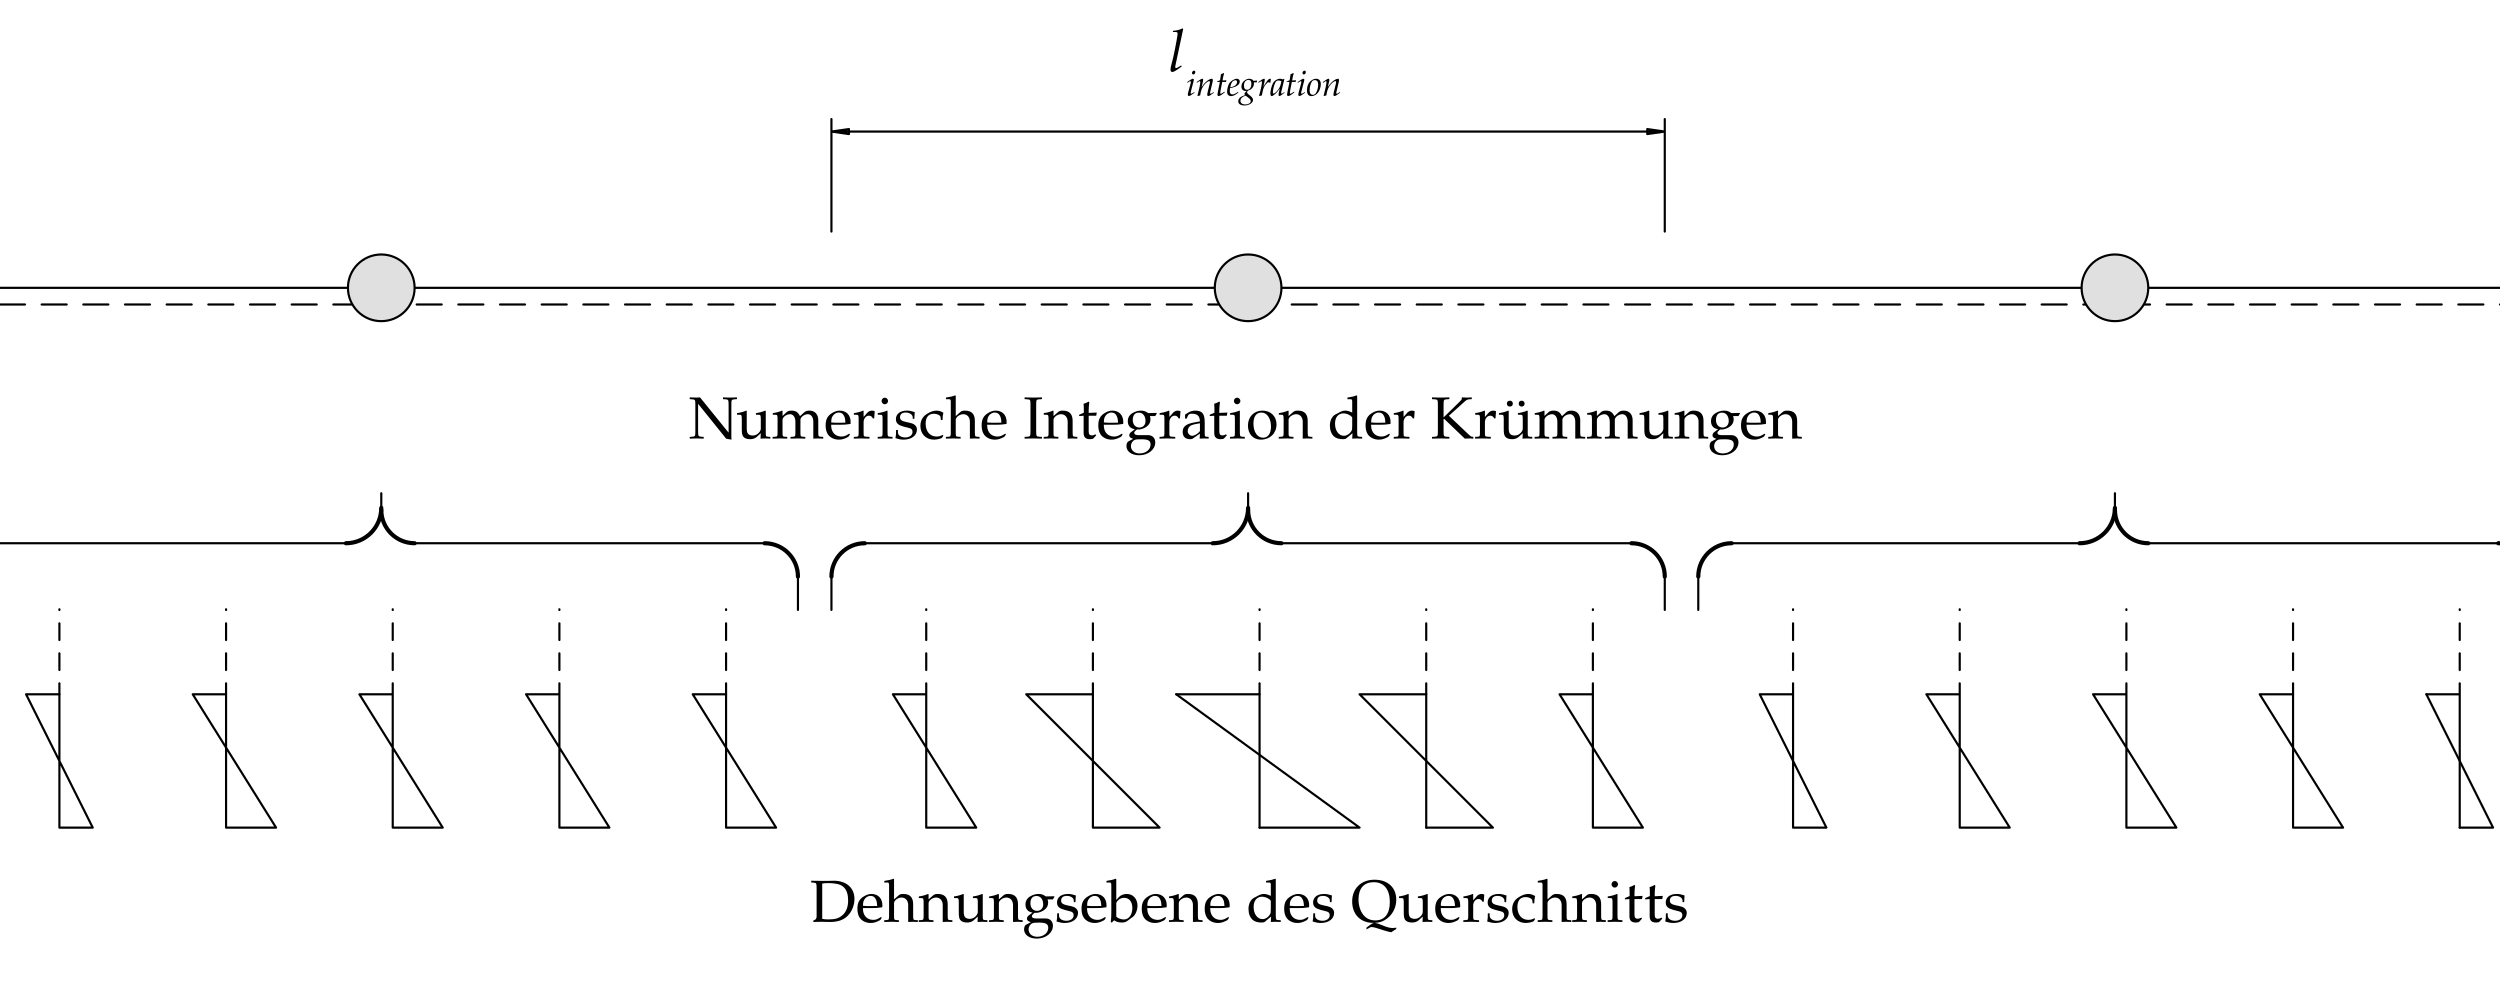
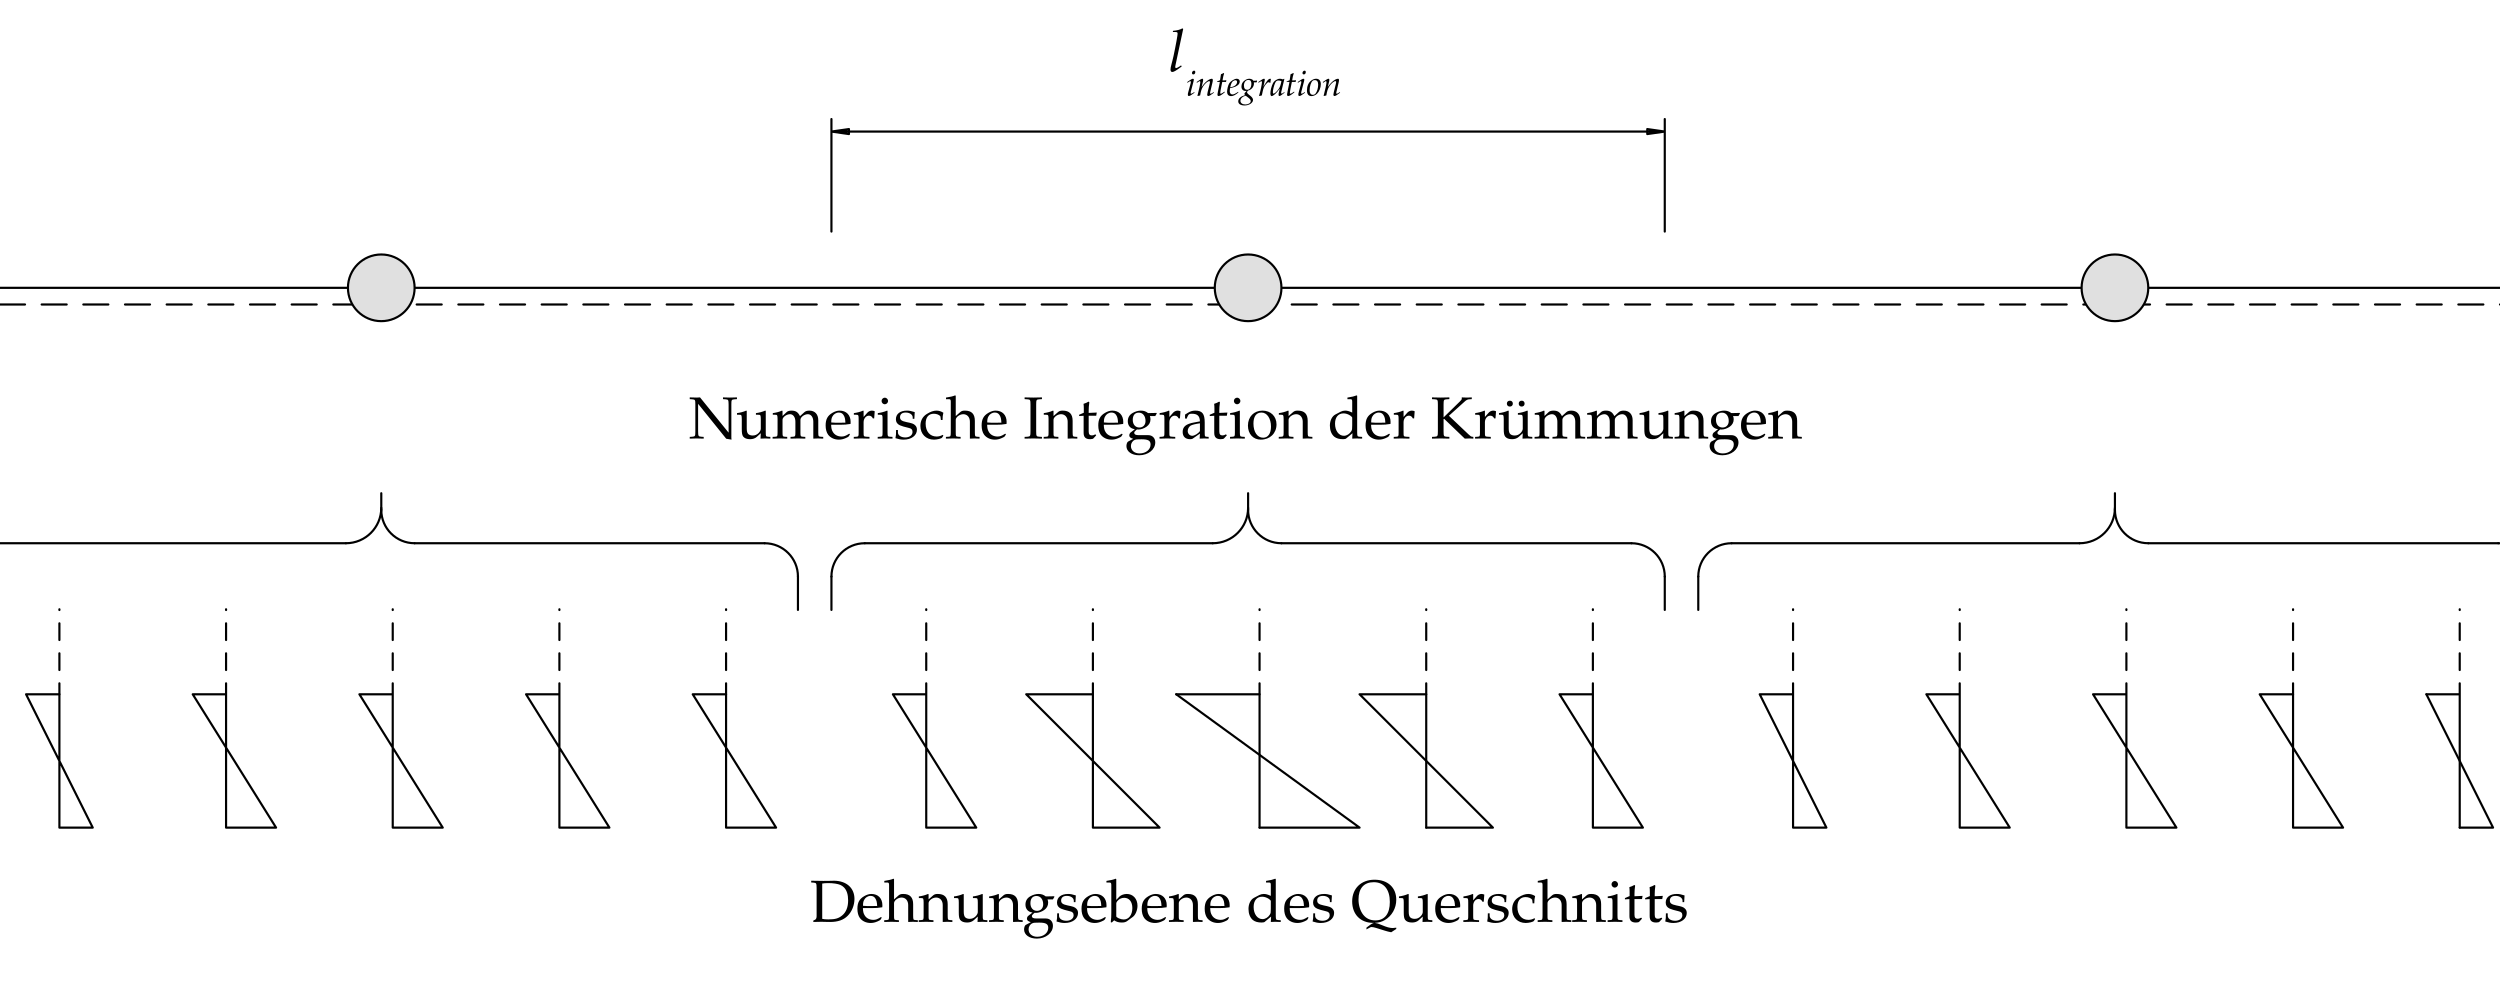
<svg xmlns="http://www.w3.org/2000/svg" version="1.1" id="svg1" width="566.929" height="226.772" viewBox="0 0 566.929 226.772">
  <defs id="defs1">
    <clipPath clipPathUnits="userSpaceOnUse" id="clipPath21">
      <path d="M -0.004,-0.002 V 170.08 H 425.201 V -0.002 H -0.004" transform="matrix(1,0,0,-1,-198.7195,157.9294)" clip-rule="evenodd" id="path21" />
    </clipPath>
    <clipPath clipPathUnits="userSpaceOnUse" id="clipPath22">
      <path d="M -0.004,-0.002 V 170.08 H 425.201 V -0.002 H -0.004" transform="matrix(1,0,0,-1,-201.715,153.7955)" clip-rule="evenodd" id="path22" />
    </clipPath>
    <clipPath clipPathUnits="userSpaceOnUse" id="clipPath26">
      <path d="M -0.004,-0.002 V 170.08 H 425.201 V -0.002 H -0.004" transform="matrix(1,0,0,-1,-137.7484,13.30249)" clip-rule="evenodd" id="path26" />
    </clipPath>
    <clipPath clipPathUnits="userSpaceOnUse" id="clipPath27">
      <path d="M -0.004,-0.002 V 170.08 H 425.201 V -0.002 H -0.004" transform="matrix(1,0,0,-1,-117.1382,95.50721)" clip-rule="evenodd" id="path27" />
    </clipPath>
  </defs>
-   <path id="path1" d="m 147.08,77.686 c -3.131,0 -5.669,-2.538 -5.669,-5.669" style="fill:none;stroke:#000000;stroke-width:0.709;stroke-linecap:round;stroke-linejoin:round;stroke-miterlimit:10;stroke-dasharray:none;stroke-opacity:1" transform="matrix(1.333333,0,0,-1.333333,0,226.772)" />
-   <path id="path2" d="m 283.143,72.017 c 0,3.131 -2.538,5.669 -5.669,5.669" style="fill:none;stroke:#000000;stroke-width:0.709;stroke-linecap:round;stroke-linejoin:round;stroke-miterlimit:10;stroke-dasharray:none;stroke-opacity:1" transform="matrix(1.333333,0,0,-1.333333,0,226.772)" />
-   <path id="path3" d="m 206.263,77.686 c 3.321,0 6.013,2.692 6.013,6.013" style="fill:none;stroke:#000000;stroke-width:0.709;stroke-linecap:round;stroke-linejoin:round;stroke-miterlimit:10;stroke-dasharray:none;stroke-opacity:1" transform="matrix(1.333333,0,0,-1.333333,0,226.772)" />
-   <path id="path4" d="m 212.276,83.356 c 0,-3.131 2.538,-5.669 5.669,-5.669" style="fill:none;stroke:#000000;stroke-width:0.709;stroke-linecap:round;stroke-linejoin:round;stroke-miterlimit:10;stroke-dasharray:none;stroke-opacity:1" transform="matrix(1.333333,0,0,-1.333333,0,226.772)" />
-   <path id="path5" d="m 294.509,77.686 c -3.131,0 -5.669,-2.538 -5.669,-5.669" style="fill:none;stroke:#000000;stroke-width:0.709;stroke-linecap:round;stroke-linejoin:round;stroke-miterlimit:10;stroke-dasharray:none;stroke-opacity:1" transform="matrix(1.333333,0,0,-1.333333,0,226.772)" />
-   <path id="path6" d="m 425.201,77.678 c -0.1,0.005 -0.199,0.008 -0.299,0.008" style="fill:none;stroke:#000000;stroke-width:0.709;stroke-linecap:round;stroke-linejoin:round;stroke-miterlimit:10;stroke-dasharray:none;stroke-opacity:1" transform="matrix(1.333333,0,0,-1.333333,0,226.772)" />
-   <path id="path7" d="m 353.692,77.686 c 3.321,0 6.013,2.692 6.013,6.013" style="fill:none;stroke:#000000;stroke-width:0.709;stroke-linecap:round;stroke-linejoin:round;stroke-miterlimit:10;stroke-dasharray:none;stroke-opacity:1" transform="matrix(1.333333,0,0,-1.333333,0,226.772)" />
-   <path id="path8" d="m 359.705,83.356 c 0,-3.131 2.538,-5.669 5.669,-5.669" style="fill:none;stroke:#000000;stroke-width:0.709;stroke-linecap:round;stroke-linejoin:round;stroke-miterlimit:10;stroke-dasharray:none;stroke-opacity:1" transform="matrix(1.333333,0,0,-1.333333,0,226.772)" />
-   <path id="path9" d="m 135.714,72.017 c 0,3.131 -2.538,5.669 -5.669,5.669" style="fill:none;stroke:#000000;stroke-width:0.709;stroke-linecap:round;stroke-linejoin:round;stroke-miterlimit:10;stroke-dasharray:none;stroke-opacity:1" transform="matrix(1.333333,0,0,-1.333333,0,226.772)" />
-   <path id="path10" d="m 58.834,77.686 c 3.321,0 6.013,2.692 6.013,6.013" style="fill:none;stroke:#000000;stroke-width:0.709;stroke-linecap:round;stroke-linejoin:round;stroke-miterlimit:10;stroke-dasharray:none;stroke-opacity:1" transform="matrix(1.333333,0,0,-1.333333,0,226.772)" />
-   <path id="path11" d="m 64.847,83.356 c 0,-3.131 2.538,-5.669 5.669,-5.669" style="fill:none;stroke:#000000;stroke-width:0.709;stroke-linecap:round;stroke-linejoin:round;stroke-miterlimit:10;stroke-dasharray:none;stroke-opacity:1" transform="matrix(1.333333,0,0,-1.333333,0,226.772)" />
-   <path id="path12" d="M -0.004,121.127 H 425.201 M 0,118.292 h 4.252 m 2.835,0 h 4.252 m 2.835,0 h 4.252 m 2.835,0 h 4.252 m 2.835,0 h 4.252 m 2.835,0 h 4.252 m 2.835,0 h 4.252 m 2.835,0 h 4.252 m 2.835,0 h 4.252 m 2.835,0 h 4.252 m 2.835,0 h 4.252 m 2.835,0 h 4.252 m 2.835,0 h 4.252 m 2.835,0 h 4.252 m 2.835,0 h 4.252 m 2.835,0 h 4.252 m 2.835,0 h 4.252 m 2.835,0 h 4.252 m 2.835,0 h 4.252 m 2.835,0 h 4.252 m 2.835,0 h 4.252 m 2.835,0 h 4.252 m 2.835,0 h 4.252 m 2.835,0 h 4.252 m 2.835,0 h 4.252 m 2.835,0 h 4.252 m 2.835,0 h 4.252 m 2.835,0 h 4.252 m 2.835,0 h 4.252 m 2.835,0 h 4.252 m 2.835,0 h 4.252 m 2.835,0 h 4.252 m 2.835,0 h 4.252 m 2.835,0 h 4.252 m 2.835,0 h 4.252 m 2.835,0 h 4.252 m 2.835,0 h 4.252 m 2.835,0 h 4.252 m 2.835,0 h 4.252 m 2.835,0 h 4.252 m 2.835,0 h 4.252 m 2.835,0 h 4.252 m 2.835,0 h 4.252 m 2.835,0 h 4.252 m 2.835,0 h 4.252 m 2.835,0 h 4.252 m 2.835,0 h 4.252 m 2.835,0 h 4.252 m 2.835,0 h 4.252" style="fill:none;stroke:#000000;stroke-width:0.368;stroke-linecap:round;stroke-linejoin:round;stroke-miterlimit:10;stroke-dasharray:none;stroke-opacity:1" transform="matrix(1.333333,0,0,-1.333333,0,226.772)" />
-   <path id="path13" d="m 347.244,118.292 h 4.252 m 2.835,0 h 4.252 m 2.835,0 h 4.252 m 2.835,0 h 4.252 m 2.835,0 h 4.252 m 2.835,0 h 4.252 m 2.835,0 h 4.252 m 2.835,0 h 4.252 m 2.835,0 h 4.252 m 2.835,0 h 4.252 m 2.835,0 h 4.252 m 2.835,0 h 0.004 M 214.225,51.995 V 29.318 m 28.346,22.677 V 29.318 m 28.346,22.677 V 29.318 m -5.669,22.677 h 5.669 m 0,-22.677 h 8.504 l -14.173,22.677 m -51.024,0 v 1.863 m 0,2.268 v 2.835 m 0,2.268 V 64.063 m 0,2.268 v 0.121 m 0,-14.457 v 0 m 0,14.457 v 0 m 28.346,-14.457 v 1.863 m 0,2.268 v 2.835 m 0,2.268 V 64.063 m 0,2.268 v 0.121 m 0,-14.457 v 0 m 0,14.457 v 0 m 28.346,-14.457 v 1.863 m 0,2.268 v 2.835 m 0,2.268 V 64.063 m 0,2.268 v 0.121 m 0,-14.457 v 0 m 0,14.457 v 0 M 147.079,77.686 h 59.184 m 11.682,0 h 59.528 m -65.197,5.669 v 2.835 m 82.232,-8.504 h 59.184 m 11.682,0 h 59.528 m -65.197,5.669 v 2.835 M 10.103,51.995 V 29.318 h 5.669 L 4.434,51.995 h 5.669 m 113.386,0 V 29.318 m -5.669,22.677 h 5.669 m 0,-22.677 h 8.504 l -14.173,22.677" style="fill:none;stroke:#000000;stroke-width:0.368;stroke-linecap:round;stroke-linejoin:round;stroke-miterlimit:10;stroke-dasharray:none;stroke-opacity:1" transform="matrix(1.333333,0,0,-1.333333,0,226.772)" />
-   <path id="path14" d="m 10.103,51.995 v 1.863 m 0,2.268 v 2.835 m 0,2.268 V 64.063 m 0,2.268 v 0.121 m 0,-14.457 v 0 m 0,14.457 v 0 M 123.489,51.995 v 1.863 m 0,2.268 v 2.835 m 0,2.268 V 64.063 m 0,2.268 v 0.121 m 0,-14.457 v 0 m 0,14.457 v 0 M -0.004,77.686 h 58.839 m 11.682,0 h 59.528 m -65.197,5.669 v 2.835 m 76.563,-14.173 v -5.669 m -5.697,5.669 v -5.669 m 147.429,5.669 v -5.669 m 5.697,5.669 v -5.669 M 95.142,51.995 V 29.318 m -5.669,22.677 h 5.669 m 0,-22.677 h 8.504 L 89.473,51.995 m 5.669,0 v 1.863 m 0,2.268 v 2.835 m 0,2.268 V 64.063 m 0,2.268 v 0.121 m 0,-14.457 v 0 m 0,14.457 v 0 M 66.796,51.995 V 29.318 M 61.127,51.995 h 5.669 m 0,-22.677 h 8.504 L 61.127,51.995 m 5.669,0 v 1.863 m 0,2.268 v 2.835 m 0,2.268 V 64.063 m 0,2.268 v 0.121 m 0,-14.457 v 0 m 0,14.457 v 0 M 38.449,51.995 V 29.318 m -5.669,22.677 h 5.669 m 0,-22.677 h 8.504 L 32.78,51.995 m 5.669,0 v 1.863 m 0,2.268 v 2.835 m 0,2.268 V 64.063 m 0,2.268 v 0.121 m 0,-14.457 v 0 m 0,14.457 v 0 M 200.052,51.995 h 14.173" style="fill:none;stroke:#000000;stroke-width:0.368;stroke-linecap:round;stroke-linejoin:round;stroke-miterlimit:10;stroke-dasharray:none;stroke-opacity:1" transform="matrix(1.333333,0,0,-1.333333,0,226.772)" />
-   <path id="path15" d="m 214.225,29.318 h 17.008 l -31.181,22.677 m 31.181,0 h 11.339 m 0,-22.677 h 11.339 l -22.677,22.677 m -45.354,0 V 29.318 m 0,22.677 v 1.863 m 0,2.268 v 2.835 m 0,2.268 V 64.063 m 0,2.268 v 0.121 m 0,-14.457 v 0 m 0,14.457 v 0 M 174.54,51.995 h 11.339 m 0,-22.677 h 11.339 l -22.677,22.677 m -17.008,0 V 29.318 m -5.669,22.677 h 5.669 m 0,-22.677 h 8.504 l -14.173,22.677 m 5.669,0 v 1.863 m 0,2.268 v 2.835 m 0,2.268 V 64.063 m 0,2.268 v 0.121 m 0,-14.457 v 0 m 0,14.457 v 0 M 304.961,51.995 V 29.318 h 5.669 L 299.292,51.995 h 5.669 m 113.386,0 V 29.318 m -5.669,22.677 h 5.669 m -113.386,0 v 1.863 m 0,2.268 v 2.835 m 0,2.268 V 64.063 m 0,2.268 v 0.121 m 0,-14.457 v 0 m 0,14.457 v 0 M 418.347,51.995 v 1.863 m 0,2.268 v 2.835 m 0,2.268 V 64.063 m 0,2.268 v 0.121 m 0,-14.457 v 0 m 0,14.457 v 0 M 390,51.995 V 29.318 m -5.669,22.677 h 5.669 m 0,-22.677 h 8.504 l -14.173,22.677 m 5.669,0 v 1.863 m 0,2.268 v 2.835 m 0,2.268 V 64.063" style="fill:none;stroke:#000000;stroke-width:0.368;stroke-linecap:round;stroke-linejoin:round;stroke-miterlimit:10;stroke-dasharray:none;stroke-opacity:1" transform="matrix(1.333333,0,0,-1.333333,0,226.772)" />
-   <path id="path16" d="m 390,66.331 v 0.121 m 0,-14.457 v 0 m 0,14.457 v 0 M 361.654,51.995 V 29.318 m -5.669,22.677 h 5.669 m 0,-22.677 h 8.504 L 355.985,51.995 m 5.669,0 v 1.863 m 0,2.268 v 2.835 m 0,2.268 V 64.063 m 0,2.268 v 0.121 m 0,-14.457 v 0 m 0,14.457 v 0 M 333.307,51.995 V 29.318 m -5.669,22.677 h 5.669 m 0,-22.677 h 8.504 l -14.173,22.677 m 5.669,0 v 1.863 m 0,2.268 v 2.835 m 0,2.268 V 64.063 m 0,2.268 v 0.121 m 0,-14.457 v 0 m 0,14.457 v 0 m 85.039,-37.134 h 5.669 l -11.339,22.677" style="fill:none;stroke:#000000;stroke-width:0.368;stroke-linecap:round;stroke-linejoin:round;stroke-miterlimit:10;stroke-dasharray:none;stroke-opacity:1" transform="matrix(1.333333,0,0,-1.333333,0,226.772)" />
+   <path id="path1" d="M -0.004,121.127 H 425.201 M 0,118.292 h 4.252 m 2.835,0 h 4.252 m 2.835,0 h 4.252 m 2.835,0 h 4.252 m 2.835,0 h 4.252 m 2.835,0 h 4.252 m 2.835,0 h 4.252 m 2.835,0 h 4.252 m 2.835,0 h 4.252 m 2.835,0 h 4.252 m 2.835,0 h 4.252 m 2.835,0 h 4.252 m 2.835,0 h 4.252 m 2.835,0 h 4.252 m 2.835,0 h 4.252 m 2.835,0 h 4.252 m 2.835,0 h 4.252 m 2.835,0 h 4.252 m 2.835,0 h 4.252 m 2.835,0 h 4.252 m 2.835,0 h 4.252 m 2.835,0 h 4.252 m 2.835,0 h 4.252 m 2.835,0 h 4.252 m 2.835,0 h 4.252 m 2.835,0 h 4.252 m 2.835,0 h 4.252 m 2.835,0 h 4.252 m 2.835,0 h 4.252 m 2.835,0 h 4.252 m 2.835,0 h 4.252 m 2.835,0 h 4.252 m 2.835,0 h 4.252 m 2.835,0 h 4.252 m 2.835,0 h 4.252 m 2.835,0 h 4.252 m 2.835,0 h 4.252 m 2.835,0 h 4.252 m 2.835,0 h 4.252 m 2.835,0 h 4.252 m 2.835,0 h 4.252 m 2.835,0 h 4.252 m 2.835,0 h 4.252 m 2.835,0 h 4.252 m 2.835,0 h 4.252 m 2.835,0 h 4.252 m 2.835,0 h 4.252 m 2.835,0 h 4.252 m 2.835,0 h 4.252" style="fill:none;stroke:#000000;stroke-width:0.368;stroke-linecap:round;stroke-linejoin:round;stroke-miterlimit:10;stroke-dasharray:none;stroke-opacity:1" transform="matrix(1.333333,0,0,-1.333333,0,226.772)" />
+   <path id="path2" d="m 347.244,118.292 h 4.252 m 2.835,0 h 4.252 m 2.835,0 h 4.252 m 2.835,0 h 4.252 m 2.835,0 h 4.252 m 2.835,0 h 4.252 m 2.835,0 h 4.252 m 2.835,0 h 4.252 m 2.835,0 h 4.252 m 2.835,0 h 4.252 m 2.835,0 h 4.252 m 2.835,0 h 0.004 M 214.225,51.995 V 29.318 m 28.346,22.677 V 29.318 m 28.346,22.677 V 29.318 m -5.669,22.677 h 5.669 m 0,-22.677 h 8.504 l -14.173,22.677 m -51.024,0 v 1.863 m 0,2.268 v 2.835 m 0,2.268 V 64.063 m 0,2.268 v 0.121 m 0,-14.457 v 0 m 0,14.457 v 0 m 28.346,-14.457 v 1.863 m 0,2.268 v 2.835 m 0,2.268 V 64.063 m 0,2.268 v 0.121 m 0,-14.457 v 0 m 0,14.457 v 0 m 28.346,-14.457 v 1.863 m 0,2.268 v 2.835 m 0,2.268 V 64.063 m 0,2.268 v 0.121 m 0,-14.457 v 0 m 0,14.457 v 0 M 147.079,77.686 h 59.184 m 11.682,0 h 59.528 m -65.197,5.669 v 2.835 m 82.232,-8.504 h 59.184 m 11.682,0 h 59.528 m -65.197,5.669 v 2.835 M 10.103,51.995 V 29.318 h 5.669 L 4.434,51.995 h 5.669 m 113.386,0 V 29.318 m -5.669,22.677 h 5.669 m 0,-22.677 h 8.504 l -14.173,22.677" style="fill:none;stroke:#000000;stroke-width:0.368;stroke-linecap:round;stroke-linejoin:round;stroke-miterlimit:10;stroke-dasharray:none;stroke-opacity:1" transform="matrix(1.333333,0,0,-1.333333,0,226.772)" />
+   <path id="path3" d="m 10.103,51.995 v 1.863 m 0,2.268 v 2.835 m 0,2.268 V 64.063 m 0,2.268 v 0.121 m 0,-14.457 v 0 m 0,14.457 v 0 M 123.489,51.995 v 1.863 m 0,2.268 v 2.835 m 0,2.268 V 64.063 m 0,2.268 v 0.121 m 0,-14.457 v 0 m 0,14.457 v 0 M -0.004,77.686 h 58.839 m 11.682,0 h 59.528 m -65.197,5.669 v 2.835 m 76.563,-14.173 v -5.669 m -5.697,5.669 v -5.669 m 147.429,5.669 v -5.669 m 5.697,5.669 v -5.669 M 95.142,51.995 V 29.318 m -5.669,22.677 h 5.669 m 0,-22.677 h 8.504 L 89.473,51.995 m 5.669,0 v 1.863 m 0,2.268 v 2.835 m 0,2.268 V 64.063 m 0,2.268 v 0.121 m 0,-14.457 v 0 m 0,14.457 v 0 M 66.796,51.995 V 29.318 M 61.127,51.995 h 5.669 m 0,-22.677 h 8.504 L 61.127,51.995 m 5.669,0 v 1.863 m 0,2.268 v 2.835 m 0,2.268 V 64.063 m 0,2.268 v 0.121 m 0,-14.457 v 0 m 0,14.457 v 0 M 38.449,51.995 V 29.318 m -5.669,22.677 h 5.669 m 0,-22.677 h 8.504 L 32.78,51.995 m 5.669,0 v 1.863 m 0,2.268 v 2.835 m 0,2.268 V 64.063 m 0,2.268 v 0.121 m 0,-14.457 v 0 m 0,14.457 v 0 M 200.052,51.995 h 14.173" style="fill:none;stroke:#000000;stroke-width:0.368;stroke-linecap:round;stroke-linejoin:round;stroke-miterlimit:10;stroke-dasharray:none;stroke-opacity:1" transform="matrix(1.333333,0,0,-1.333333,0,226.772)" />
+   <path id="path4" d="m 214.225,29.318 h 17.008 l -31.181,22.677 m 31.181,0 h 11.339 m 0,-22.677 h 11.339 l -22.677,22.677 m -45.354,0 V 29.318 m 0,22.677 v 1.863 m 0,2.268 v 2.835 m 0,2.268 V 64.063 m 0,2.268 v 0.121 m 0,-14.457 v 0 m 0,14.457 v 0 M 174.54,51.995 h 11.339 m 0,-22.677 h 11.339 l -22.677,22.677 m -17.008,0 V 29.318 m -5.669,22.677 h 5.669 m 0,-22.677 h 8.504 l -14.173,22.677 m 5.669,0 v 1.863 m 0,2.268 v 2.835 m 0,2.268 V 64.063 m 0,2.268 v 0.121 m 0,-14.457 v 0 m 0,14.457 v 0 M 304.961,51.995 V 29.318 h 5.669 L 299.292,51.995 h 5.669 m 113.386,0 V 29.318 m -5.669,22.677 h 5.669 m -113.386,0 v 1.863 m 0,2.268 v 2.835 m 0,2.268 V 64.063 m 0,2.268 v 0.121 m 0,-14.457 v 0 m 0,14.457 v 0 M 418.347,51.995 v 1.863 m 0,2.268 v 2.835 m 0,2.268 V 64.063 m 0,2.268 v 0.121 m 0,-14.457 v 0 m 0,14.457 v 0 M 390,51.995 V 29.318 m -5.669,22.677 h 5.669 m 0,-22.677 h 8.504 l -14.173,22.677 m 5.669,0 v 1.863 m 0,2.268 v 2.835 m 0,2.268 V 64.063" style="fill:none;stroke:#000000;stroke-width:0.368;stroke-linecap:round;stroke-linejoin:round;stroke-miterlimit:10;stroke-dasharray:none;stroke-opacity:1" transform="matrix(1.333333,0,0,-1.333333,0,226.772)" />
+   <path id="path5" d="m 390,66.331 v 0.121 m 0,-14.457 v 0 m 0,14.457 v 0 M 361.654,51.995 V 29.318 m -5.669,22.677 h 5.669 m 0,-22.677 h 8.504 L 355.985,51.995 m 5.669,0 v 1.863 m 0,2.268 v 2.835 m 0,2.268 V 64.063 m 0,2.268 v 0.121 m 0,-14.457 v 0 m 0,14.457 v 0 M 333.307,51.995 V 29.318 m -5.669,22.677 h 5.669 m 0,-22.677 h 8.504 l -14.173,22.677 m 5.669,0 v 1.863 m 0,2.268 v 2.835 m 0,2.268 V 64.063 m 0,2.268 v 0.121 m 0,-14.457 v 0 m 0,14.457 v 0 m 85.039,-37.134 h 5.669 l -11.339,22.677" style="fill:none;stroke:#000000;stroke-width:0.368;stroke-linecap:round;stroke-linejoin:round;stroke-miterlimit:10;stroke-dasharray:none;stroke-opacity:1" transform="matrix(1.333333,0,0,-1.333333,0,226.772)" />
+   <path id="path6" d="m 147.08,77.686 c -3.131,0 -5.669,-2.538 -5.669,-5.669" style="fill:none;stroke:#000000;stroke-width:0.368;stroke-linecap:round;stroke-linejoin:round;stroke-miterlimit:10;stroke-dasharray:none;stroke-opacity:1" transform="matrix(1.333333,0,0,-1.333333,0,226.772)" />
+   <path id="path7" d="m 283.143,72.017 c 0,3.131 -2.538,5.669 -5.669,5.669" style="fill:none;stroke:#000000;stroke-width:0.368;stroke-linecap:round;stroke-linejoin:round;stroke-miterlimit:10;stroke-dasharray:none;stroke-opacity:1" transform="matrix(1.333333,0,0,-1.333333,0,226.772)" />
+   <path id="path8" d="m 206.263,77.686 c 3.321,0 6.013,2.692 6.013,6.013" style="fill:none;stroke:#000000;stroke-width:0.368;stroke-linecap:round;stroke-linejoin:round;stroke-miterlimit:10;stroke-dasharray:none;stroke-opacity:1" transform="matrix(1.333333,0,0,-1.333333,0,226.772)" />
+   <path id="path9" d="m 212.276,83.356 c 0,-3.131 2.538,-5.669 5.669,-5.669" style="fill:none;stroke:#000000;stroke-width:0.368;stroke-linecap:round;stroke-linejoin:round;stroke-miterlimit:10;stroke-dasharray:none;stroke-opacity:1" transform="matrix(1.333333,0,0,-1.333333,0,226.772)" />
+   <path id="path10" d="m 294.509,77.686 c -3.131,0 -5.669,-2.538 -5.669,-5.669" style="fill:none;stroke:#000000;stroke-width:0.368;stroke-linecap:round;stroke-linejoin:round;stroke-miterlimit:10;stroke-dasharray:none;stroke-opacity:1" transform="matrix(1.333333,0,0,-1.333333,0,226.772)" />
+   <path id="path11" d="m 425.201,77.678 c -0.1,0.005 -0.199,0.008 -0.299,0.008" style="fill:none;stroke:#000000;stroke-width:0.368;stroke-linecap:round;stroke-linejoin:round;stroke-miterlimit:10;stroke-dasharray:none;stroke-opacity:1" transform="matrix(1.333333,0,0,-1.333333,0,226.772)" />
+   <path id="path12" d="m 353.692,77.686 c 3.321,0 6.013,2.692 6.013,6.013" style="fill:none;stroke:#000000;stroke-width:0.368;stroke-linecap:round;stroke-linejoin:round;stroke-miterlimit:10;stroke-dasharray:none;stroke-opacity:1" transform="matrix(1.333333,0,0,-1.333333,0,226.772)" />
+   <path id="path13" d="m 359.705,83.356 c 0,-3.131 2.538,-5.669 5.669,-5.669" style="fill:none;stroke:#000000;stroke-width:0.368;stroke-linecap:round;stroke-linejoin:round;stroke-miterlimit:10;stroke-dasharray:none;stroke-opacity:1" transform="matrix(1.333333,0,0,-1.333333,0,226.772)" />
+   <path id="path14" d="m 135.714,72.017 c 0,3.131 -2.538,5.669 -5.669,5.669" style="fill:none;stroke:#000000;stroke-width:0.368;stroke-linecap:round;stroke-linejoin:round;stroke-miterlimit:10;stroke-dasharray:none;stroke-opacity:1" transform="matrix(1.333333,0,0,-1.333333,0,226.772)" />
+   <path id="path15" d="m 58.834,77.686 c 3.321,0 6.013,2.692 6.013,6.013" style="fill:none;stroke:#000000;stroke-width:0.368;stroke-linecap:round;stroke-linejoin:round;stroke-miterlimit:10;stroke-dasharray:none;stroke-opacity:1" transform="matrix(1.333333,0,0,-1.333333,0,226.772)" />
+   <path id="path16" d="m 64.847,83.356 c 0,-3.131 2.538,-5.669 5.669,-5.669" style="fill:none;stroke:#000000;stroke-width:0.368;stroke-linecap:round;stroke-linejoin:round;stroke-miterlimit:10;stroke-dasharray:none;stroke-opacity:1" transform="matrix(1.333333,0,0,-1.333333,0,226.772)" />
  <g id="layer-MC0">
    <path id="path17" d="m 70.517,121.127 -0.086,0.984 -0.256,0.955 -0.418,0.896 -0.567,0.81 -0.699,0.699 -0.81,0.567 -0.896,0.418 -0.955,0.256 -0.984,0.086 -0.984,-0.086 -0.955,-0.256 -0.896,-0.418 -0.809,-0.567 -0.699,-0.699 -0.567,-0.81 -0.418,-0.896 -0.256,-0.955 -0.086,-0.984 0.086,-0.984 0.256,-0.955 0.418,-0.896 0.567,-0.809 0.699,-0.699 0.809,-0.567 0.896,-0.418 0.955,-0.256 0.984,-0.086 0.984,0.086 0.955,0.256 0.896,0.418 0.81,0.567 0.699,0.699 0.567,0.809 0.418,0.896 0.256,0.955 z" style="fill:#e0e0e0;fill-opacity:1;fill-rule:nonzero;stroke:none" transform="matrix(1.333333,0,0,-1.333333,0,226.772)" />
    <path id="path18" d="m 217.946,121.127 -0.086,0.984 -0.256,0.955 -0.418,0.896 -0.567,0.81 -0.699,0.699 -0.81,0.567 -0.896,0.418 -0.955,0.256 -0.984,0.086 -0.984,-0.086 -0.955,-0.256 -0.896,-0.418 -0.81,-0.567 -0.699,-0.699 -0.567,-0.81 -0.418,-0.896 -0.256,-0.955 -0.086,-0.984 0.086,-0.984 0.256,-0.955 0.418,-0.896 0.567,-0.809 0.699,-0.699 0.81,-0.567 0.896,-0.418 0.955,-0.256 0.984,-0.086 0.984,0.086 0.955,0.256 0.896,0.418 0.81,0.567 0.699,0.699 0.567,0.809 0.418,0.896 0.256,0.955 z" style="fill:#e0e0e0;fill-opacity:1;fill-rule:nonzero;stroke:none" transform="matrix(1.333333,0,0,-1.333333,0,226.772)" />
    <path id="path19" d="m 365.375,121.127 -0.086,0.984 -0.256,0.955 -0.418,0.896 -0.567,0.81 -0.699,0.699 -0.81,0.567 -0.896,0.418 -0.955,0.256 -0.984,0.086 -0.984,-0.086 -0.955,-0.256 -0.896,-0.418 -0.81,-0.567 -0.699,-0.699 -0.567,-0.81 -0.418,-0.896 -0.256,-0.955 -0.086,-0.984 0.086,-0.984 0.256,-0.955 0.418,-0.896 0.567,-0.809 0.699,-0.699 0.81,-0.567 0.896,-0.418 0.955,-0.256 0.984,-0.086 0.984,0.086 0.955,0.256 0.896,0.418 0.81,0.567 0.699,0.699 0.567,0.809 0.418,0.896 0.256,0.955 z" style="fill:#e0e0e0;fill-opacity:1;fill-rule:nonzero;stroke:none" transform="matrix(1.333333,0,0,-1.333333,0,226.772)" />
  </g>
  <path id="path20" d="m 141.41,147.703 2.976,0.425 v -0.85 l -2.976,0.425 m 141.732,0 -2.976,0.425 v -0.85 l 2.976,0.425 m -141.732,0 v 2.126 m 0,-2.126 v -2.126 m 141.732,2.126 v 2.126 m 0,-2.126 v -2.126 m -141.732,2.126 v -17.008 m 141.732,17.008 v -17.008 m -141.732,17.008 v 0 m 141.732,0 v 0 m -141.732,0 h 141.732" style="fill:none;stroke:#000000;stroke-width:0.368;stroke-linecap:round;stroke-linejoin:round;stroke-miterlimit:10;stroke-dasharray:none;stroke-opacity:1" transform="matrix(1.333333,0,0,-1.333333,0,226.772)" />
  <text id="text20" xml:space="preserve" transform="matrix(1.333333,0,0,1.333333,264.9593,16.19947)" clip-path="url(#clipPath21)">
    <tspan style="font-style:italic;font-variant:normal;font-weight:normal;font-stretch:normal;font-size:10.007px;font-family:'Palatino Linotype';writing-mode:lr-tb;fill:#000000;fill-opacity:1;fill-rule:nonzero;stroke:none" x="0" y="0" id="tspan20">l</tspan>
  </text>
  <text id="text21" xml:space="preserve" transform="matrix(1.333333,0,0,1.333333,268.9533,21.71129)" clip-path="url(#clipPath22)">
    <tspan style="font-style:italic;font-variant:normal;font-weight:normal;font-stretch:normal;font-size:6.004px;font-family:'Palatino Linotype';writing-mode:lr-tb;fill:#000000;fill-opacity:1;fill-rule:nonzero;stroke:none" x="0 1.669 5.008 7.007 9.343 12.345 14.68 17.346 19.346 21.015 23.681" y="0" id="tspan21">integration</tspan>
  </text>
  <path id="path23" d="m 70.517,121.127 c 0,3.131 -2.538,5.669 -5.669,5.669 m 0,0 c -3.131,0 -5.669,-2.538 -5.669,-5.669 m 0,0 c 0,-3.131 2.538,-5.669 5.669,-5.669 m 0,0 c 3.131,0 5.669,2.538 5.669,5.669" style="fill:none;stroke:#000000;stroke-width:0.368;stroke-linecap:round;stroke-linejoin:round;stroke-miterlimit:10;stroke-dasharray:none;stroke-opacity:1" transform="matrix(1.333333,0,0,-1.333333,0,226.772)" />
  <path id="path24" d="m 217.946,121.127 c 0,3.131 -2.538,5.669 -5.669,5.669 m 0,0 c -3.131,0 -5.669,-2.538 -5.669,-5.669 m 0,0 c 0,-3.131 2.538,-5.669 5.669,-5.669 m 0,0 c 3.131,0 5.669,2.538 5.669,5.669" style="fill:none;stroke:#000000;stroke-width:0.368;stroke-linecap:round;stroke-linejoin:round;stroke-miterlimit:10;stroke-dasharray:none;stroke-opacity:1" transform="matrix(1.333333,0,0,-1.333333,0,226.772)" />
  <path id="path25" d="m 365.375,121.127 c 0,3.131 -2.538,5.669 -5.669,5.669 m 0,0 c -3.131,0 -5.669,-2.538 -5.669,-5.669 m 0,0 c 0,-3.131 2.538,-5.669 5.669,-5.669 m 0,0 c 3.131,0 5.669,2.538 5.669,5.669" style="fill:none;stroke:#000000;stroke-width:0.368;stroke-linecap:round;stroke-linejoin:round;stroke-miterlimit:10;stroke-dasharray:none;stroke-opacity:1" transform="matrix(1.333333,0,0,-1.333333,0,226.772)" />
  <text id="text25" xml:space="preserve" transform="matrix(1.333333,0,0,1.333333,183.6645,209.0353)" clip-path="url(#clipPath26)">
    <tspan style="font-variant:normal;font-weight:normal;font-stretch:normal;font-size:10.092px;font-family:'Palatino Linotype';writing-mode:lr-tb;fill:#000000;fill-opacity:1;fill-rule:nonzero;stroke:none" x="0 7.811 12.645 18.518 24.391 30.477 36.35 41.961 46.24 51.074 56.654 61.488 67.361 72.195 74.718 80.884 85.718 89.997 92.52 100.452 106.537 111.371 115.357 119.636 124.117 129.99 135.863 138.8 142.09 145.38" y="0" id="tspan25">Dehnungsebene des Querschnitts</tspan>
  </text>
  <text id="text26" xml:space="preserve" transform="matrix(1.333333,0,0,1.333333,156.1842,99.42905)" clip-path="url(#clipPath27)">
    <tspan style="font-variant:normal;font-weight:normal;font-stretch:normal;font-size:10.092px;font-family:'Palatino Linotype';writing-mode:lr-tb;fill:#000000;fill-opacity:1;fill-rule:nonzero;stroke:none" x="0 8.386 14.471 23.382 28.216 32.202 35.139 39.418 43.899 49.772 54.606 57.129 60.529 66.403 69.693 74.527 80.137 84.124 89.169 92.459 95.396 100.906 106.779 109.302 115.468 120.302 124.288 126.811 134.138 138.124 144.209 153.12 162.031 168.116 173.989 179.6 184.434" y="0" id="tspan26">Numerische Integration der Krümmungen</tspan>
  </text>
</svg>
